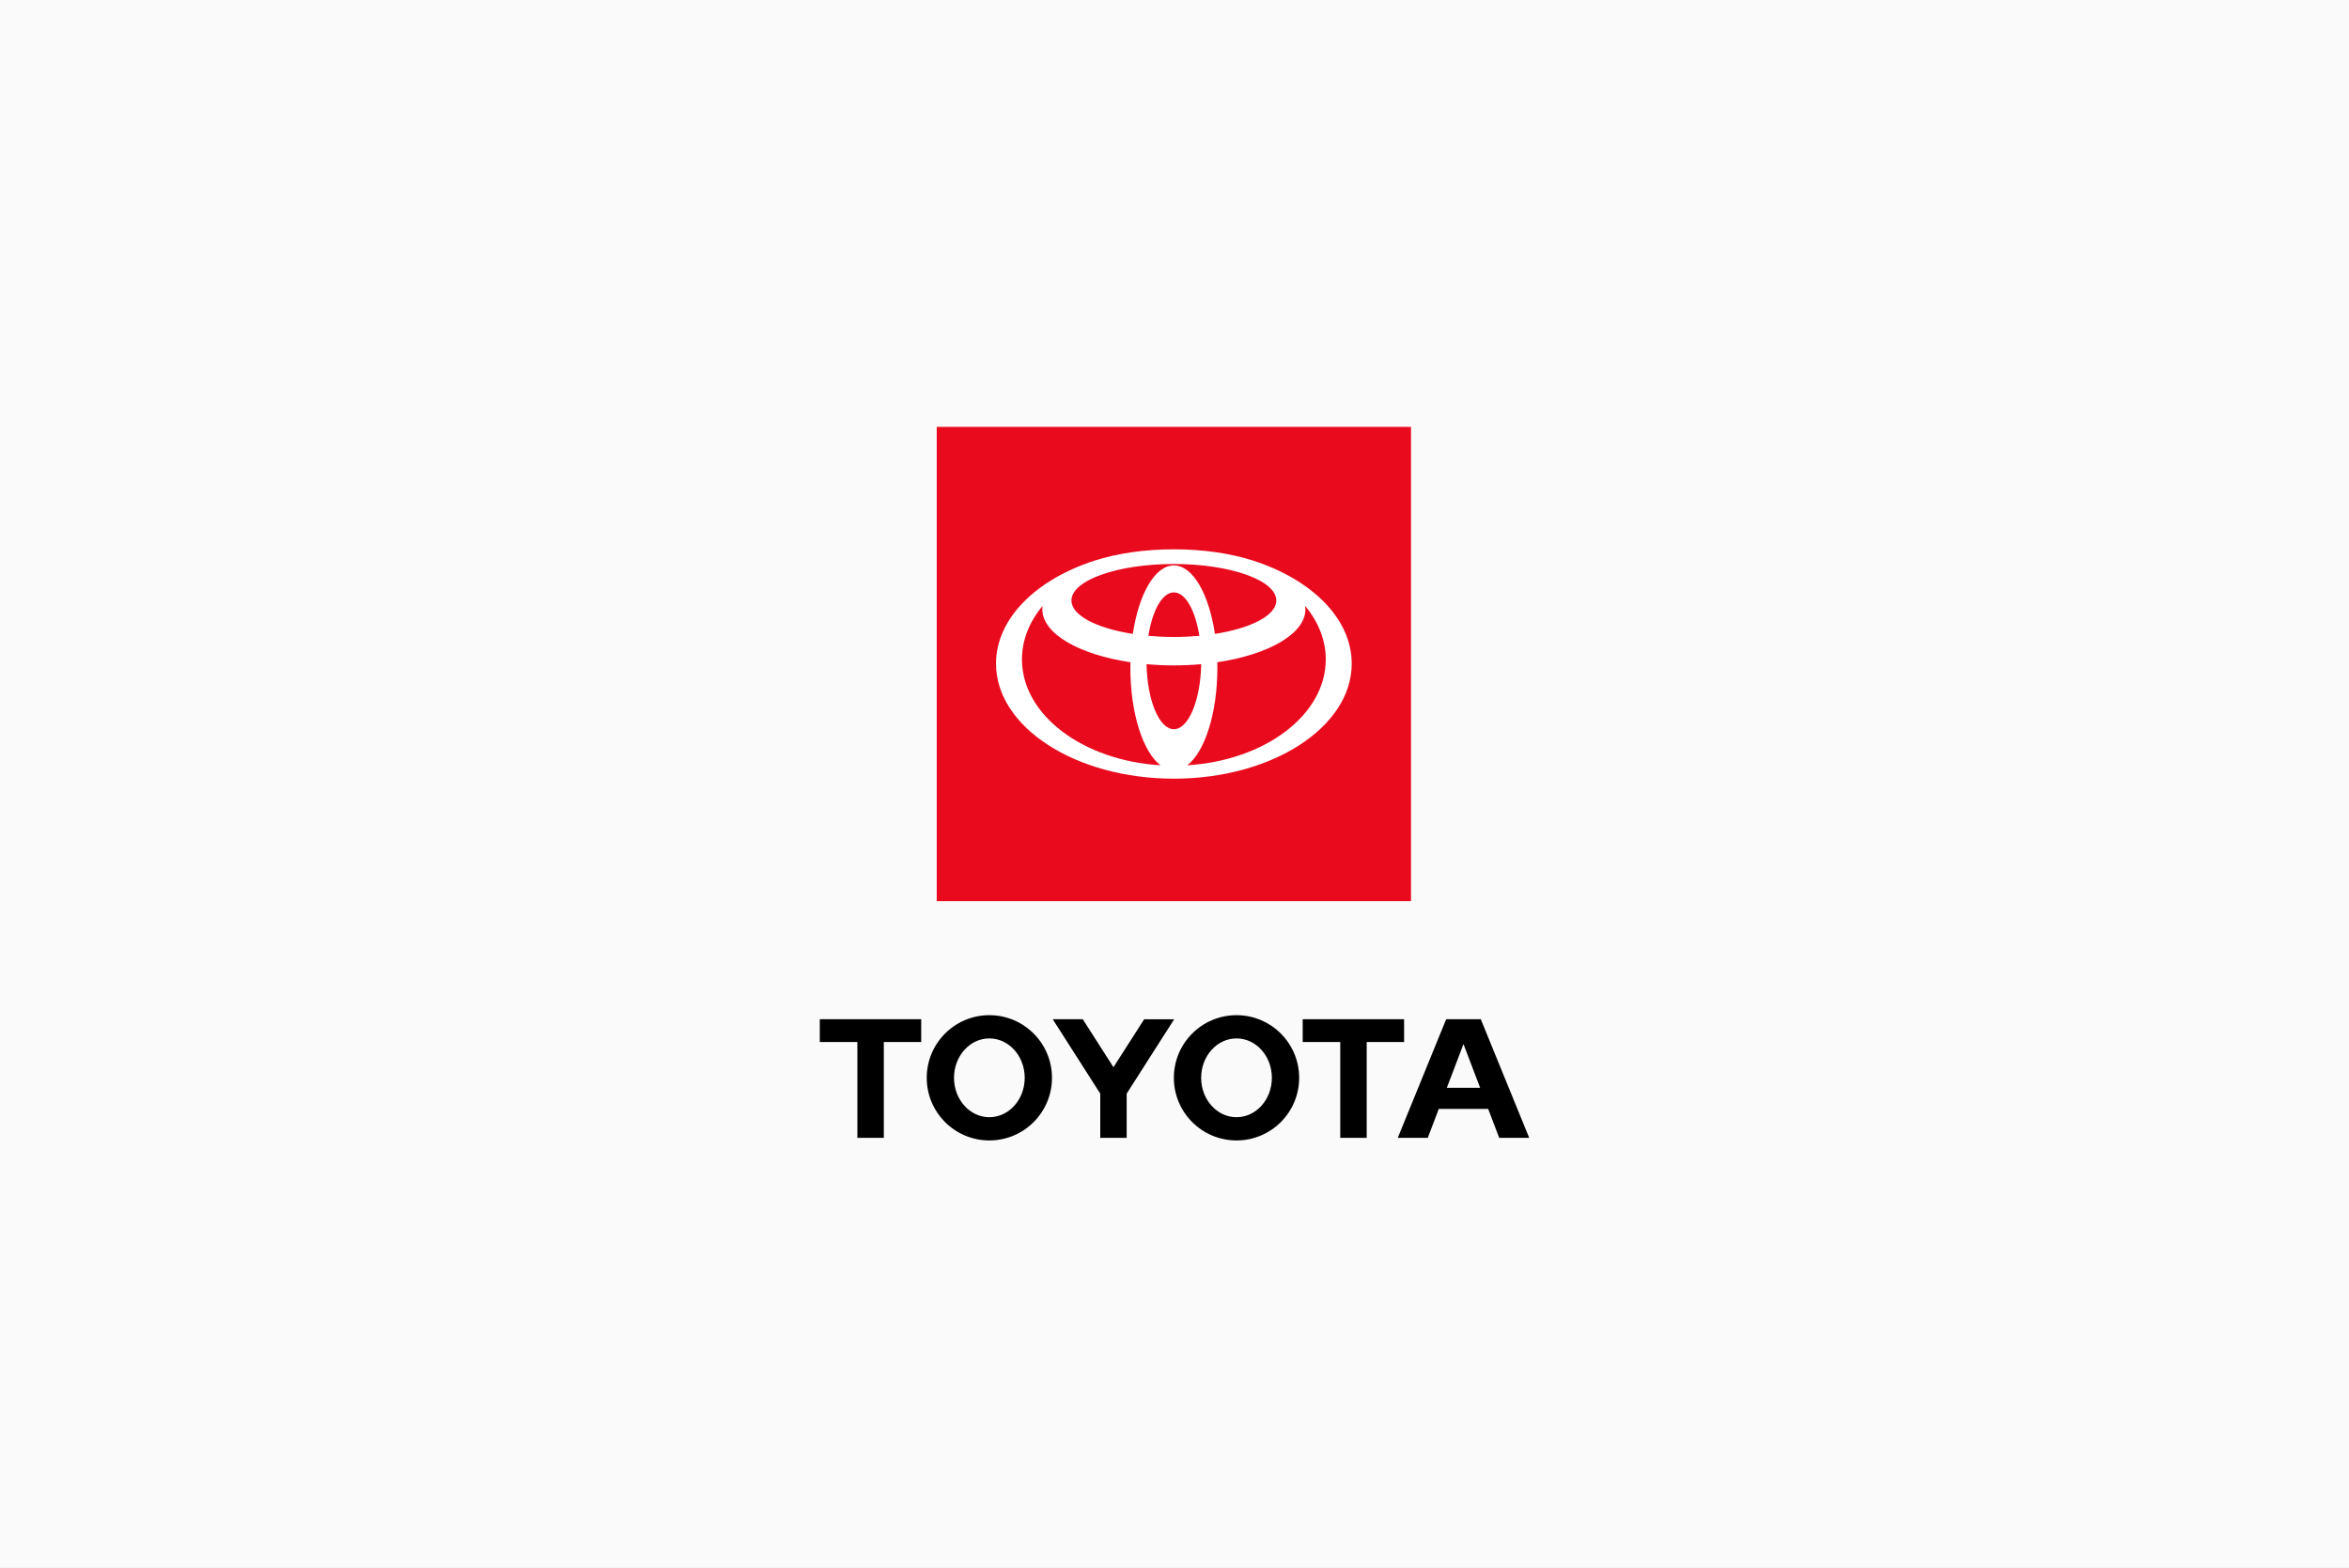
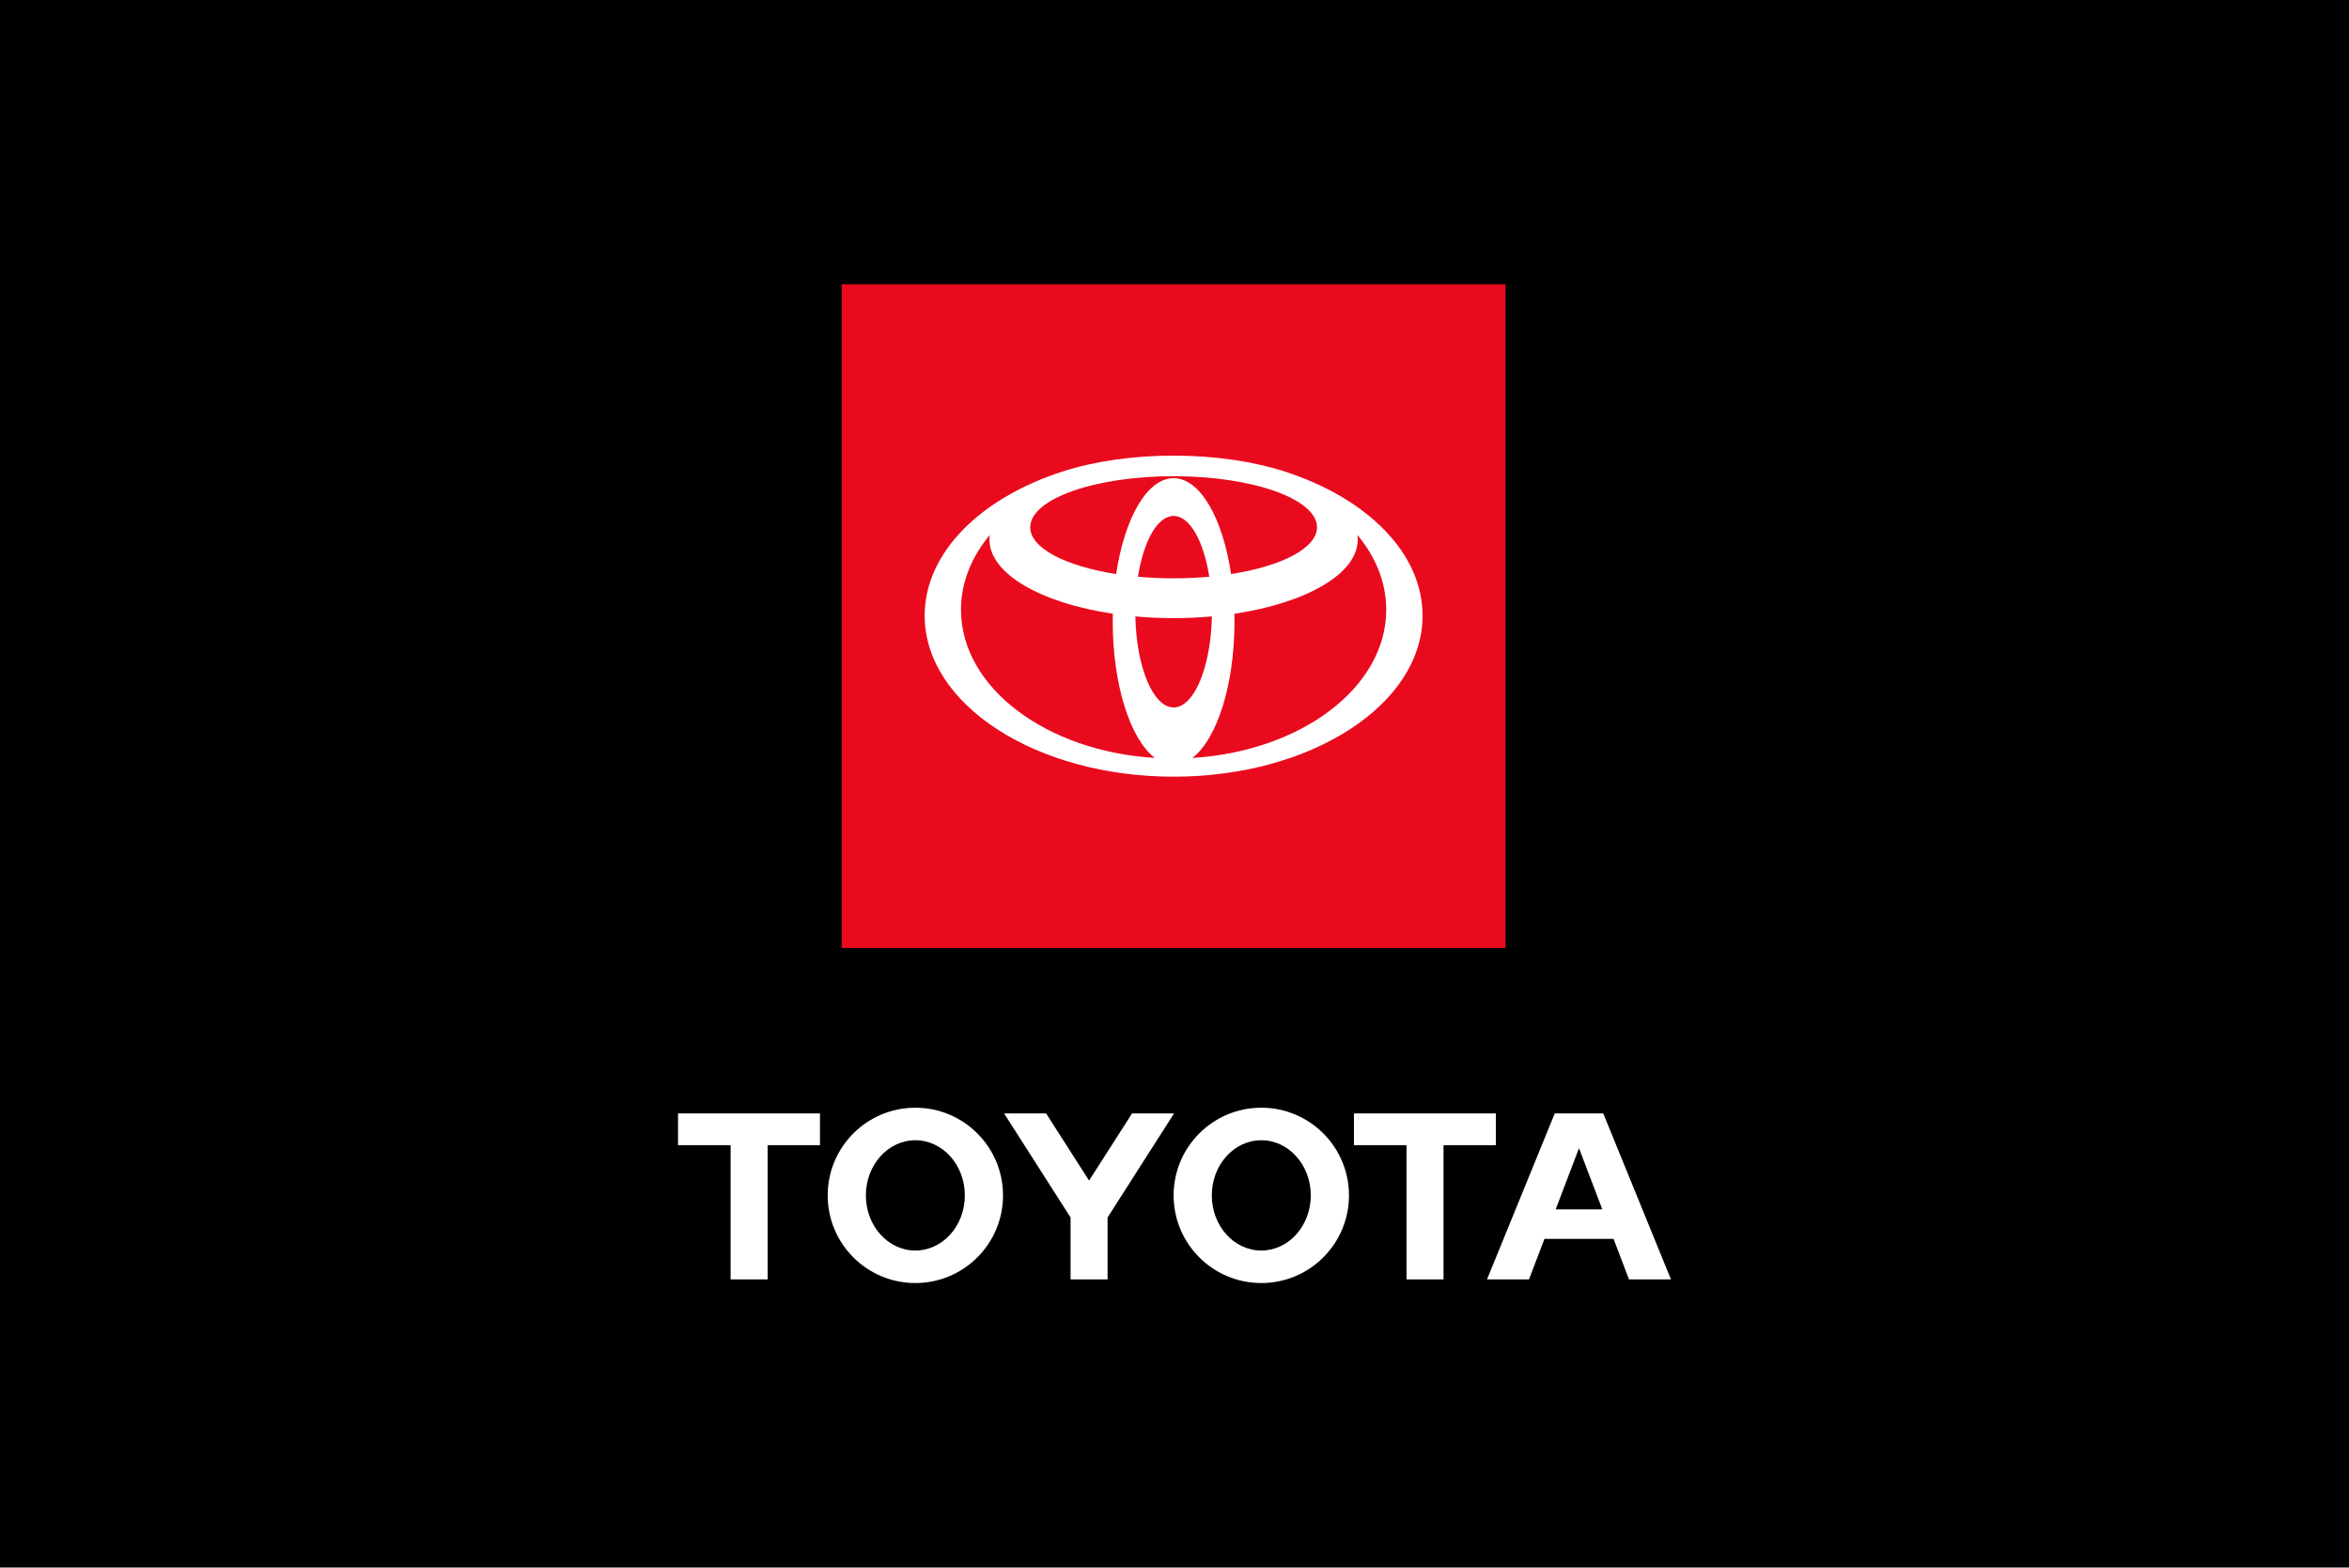
<svg xmlns="http://www.w3.org/2000/svg" viewBox="0 0 520 347">
  <defs>
-     <style>.cls-1{fill:#fff;}.cls-2{fill:#e90a1e;}.cls-3{fill:#f5f5f5;opacity:.5;}</style>
+     <style>.cls-1{fill:#fff;}.cls-2{fill:#e90a1e;}</style>
  </defs>
  <g id="BG_FFFFFF_">
-     <rect class="cls-1" width="520" height="347" />
+     <rect width="520" height="347" />
  </g>
  <g id="BG_F6F6F6_">
-     <rect class="cls-3" width="520" height="347" />
+     <rect width="520" height="347" />
  </g>
  <g id="LOGOS">
-     <path d="m320.282,240.839l3.692-9.682,3.686,9.682h-7.378Zm7.524-15.18h-7.667l-10.714,26.253h6.642l2.44-6.407h10.931l2.441,6.407h6.639l-10.712-26.253Zm-54.078,21.689c-4.327,0-7.828-3.904-7.828-8.721s3.501-8.724,7.828-8.724,7.827,3.906,7.827,8.724-3.507,8.721-7.827,8.721m0-22.589c-7.659,0-13.869,6.209-13.869,13.868s6.21,13.865,13.869,13.865,13.867-6.206,13.867-13.865-6.212-13.868-13.867-13.868m-54.716,22.589c-4.32,0-7.824-3.904-7.824-8.721s3.504-8.724,7.824-8.724,7.829,3.906,7.829,8.724-3.504,8.721-7.829,8.721m0-22.589c-7.657,0-13.861,6.209-13.861,13.868s6.204,13.865,13.861,13.865,13.866-6.206,13.866-13.865-6.209-13.868-13.866-13.868m34.273.9l-6.794,10.622-6.799-10.622h-6.645l10.517,16.464v9.79h5.849v-9.787l10.517-16.466h-6.645Zm57.538,0h-22.443v5.034h8.313v21.219h5.855v-21.219h8.276v-5.034Zm-129.341,5.034h8.315v21.219h5.852v-21.219h8.279v-5.034h-22.446v5.034Z" />
-     <rect class="cls-2" x="207.363" y="94.509" width="104.993" height="104.993" />
-     <path class="cls-1" d="m277.369,124.107c-4.872-1.566-10.937-2.492-17.507-2.492s-12.637.926-17.51,2.492c-12.96,4.166-21.865,12.819-21.865,22.818,0,14.067,17.628,25.472,39.375,25.472s39.37-11.406,39.37-25.472c0-9.999-8.905-18.649-21.863-22.818m-17.507,37.338c-3.245,0-5.896-6.38-6.051-14.398,1.952.175,3.976.27,6.051.27s4.096-.094,6.05-.27c-.157,8.018-2.806,14.398-6.05,14.398m-5.642-20.675c.885-5.628,3.076-9.614,5.642-9.614s4.754,3.986,5.638,9.614c-1.803.163-3.691.253-5.638.253s-3.837-.09-5.642-.253m14.729-.425c-1.317-8.833-4.887-15.165-9.087-15.165s-7.773,6.332-9.089,15.165c-7.998-1.249-13.588-4.09-13.588-7.4,0-4.461,10.153-8.077,22.678-8.077s22.675,3.616,22.675,8.077c0,3.31-5.59,6.152-13.589,7.4m-42.715,5.646c0-4.312,1.66-8.353,4.555-11.83-.033.241-.051.485-.051.729,0,5.424,8.148,10.035,19.508,11.731-.009.41-.016.82-.016,1.235,0,10.086,2.798,18.629,6.666,21.575-17.184-1.051-30.663-11.141-30.663-23.439m36.593,23.439c3.866-2.945,6.663-11.488,6.663-21.575,0-.415-.004-.825-.014-1.235,11.358-1.695,19.507-6.306,19.507-11.731,0-.244-.019-.488-.052-.729,2.895,3.477,4.555,7.518,4.555,11.83,0,12.298-13.478,22.389-30.659,23.439" />
+     <path class="cls-1" d="m344.378,267.755l5.168-13.552,5.159,13.552h-10.327Zm10.532-21.248h-10.732l-14.997,36.747h9.297l3.416-8.968h15.3l3.417,8.968h9.293l-14.993-36.747Zm-75.694,30.358c-6.056,0-10.957-5.464-10.957-12.207s4.901-12.211,10.957-12.211,10.955,5.467,10.955,12.211-4.909,12.207-10.955,12.207m0-31.618c-10.72,0-19.412,8.691-19.412,19.411s8.692,19.406,19.412,19.406,19.409-8.687,19.409-19.406-8.695-19.411-19.409-19.411m-76.587,31.618c-6.046,0-10.951-5.464-10.951-12.207s4.905-12.211,10.951-12.211,10.959,5.467,10.959,12.211-4.905,12.207-10.959,12.207m0-31.618c-10.718,0-19.401,8.691-19.401,19.411s8.683,19.406,19.401,19.406,19.409-8.687,19.409-19.406-8.691-19.411-19.409-19.411m47.972,1.26l-9.51,14.868-9.517-14.868h-9.3l14.721,23.044v13.703h8.187v-13.699l14.72-23.047h-9.301Zm80.537,0h-31.414v7.046h11.635v29.701h8.195v-29.701h11.584v-7.046Zm-181.04,7.046h11.639v29.701h8.191v-29.701h11.588v-7.046h-31.418v7.046Z" />
+     <rect class="cls-2" x="186.323" y="62.936" width="146.96" height="146.96" />
+     <path class="cls-1" d="m284.312,104.364c-6.819-2.193-15.309-3.488-24.505-3.488s-17.688,1.296-24.508,3.488c-18.14,5.832-30.605,17.943-30.605,31.938,0,19.689,24.673,35.654,55.113,35.654s55.107-15.965,55.107-35.654c0-13.996-12.465-26.103-30.602-31.938m-24.505,52.263c-4.543,0-8.252-8.93-8.47-20.153,2.732.246,5.565.377,8.47.377s5.734-.132,8.468-.377c-.219,11.222-3.927,20.153-8.468,20.153m-7.897-28.939c1.238-7.877,4.306-13.457,7.897-13.457s6.655,5.579,7.892,13.457c-2.523.228-5.167.354-7.892.354s-5.37-.126-7.897-.354m20.616-.594c-1.843-12.363-6.841-21.227-12.719-21.227s-10.88,8.863-12.722,21.227c-11.195-1.748-19.02-5.725-19.02-10.359,0-6.243,14.212-11.305,31.742-11.305s31.739,5.062,31.739,11.305c0,4.633-7.825,8.611-19.02,10.359m-59.789,7.903c0-6.036,2.323-11.692,6.376-16.558-.046.338-.071.678-.071,1.02,0,7.593,11.406,14.047,27.306,16.419-.012.573-.022,1.148-.022,1.729,0,14.118,3.916,26.075,9.33,30.198-24.053-1.471-42.919-15.594-42.919-32.808m51.219,32.808c5.411-4.123,9.326-16.08,9.326-30.198,0-.58-.006-1.155-.019-1.729,15.897-2.373,27.304-8.827,27.304-16.419,0-.342-.027-.682-.073-1.02,4.052,4.866,6.376,10.523,6.376,16.558,0,17.214-18.866,31.337-42.914,32.808" />
  </g>
</svg>
